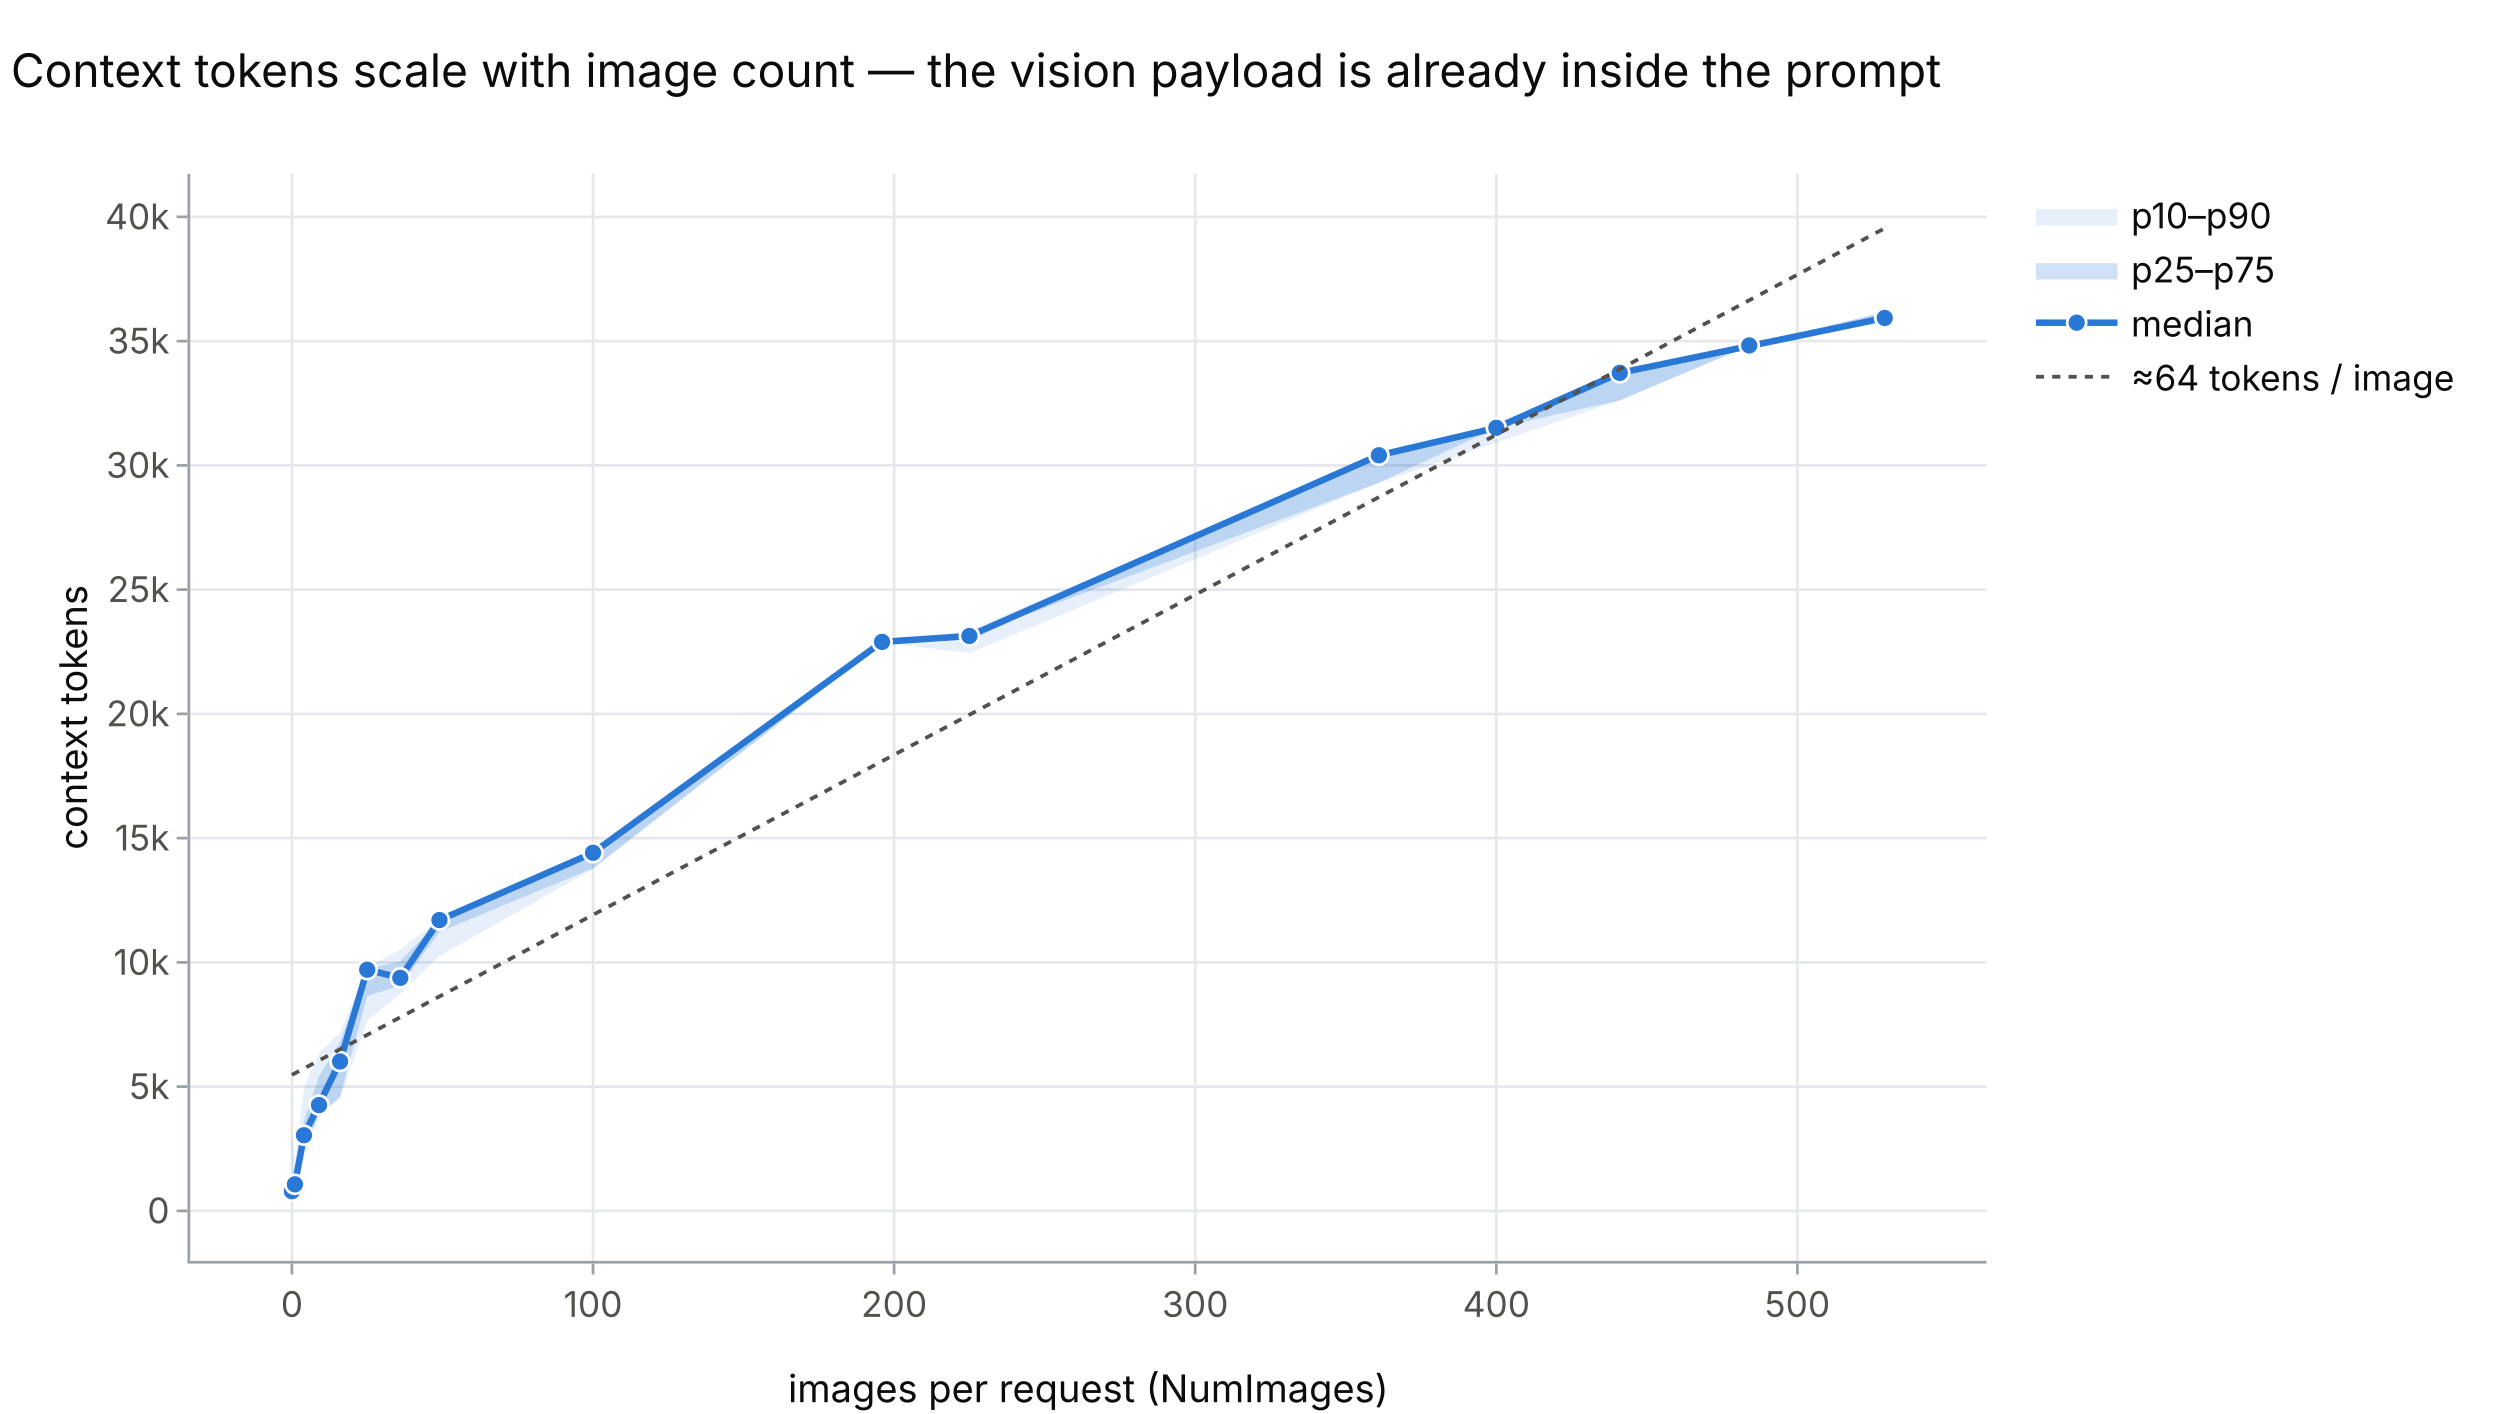
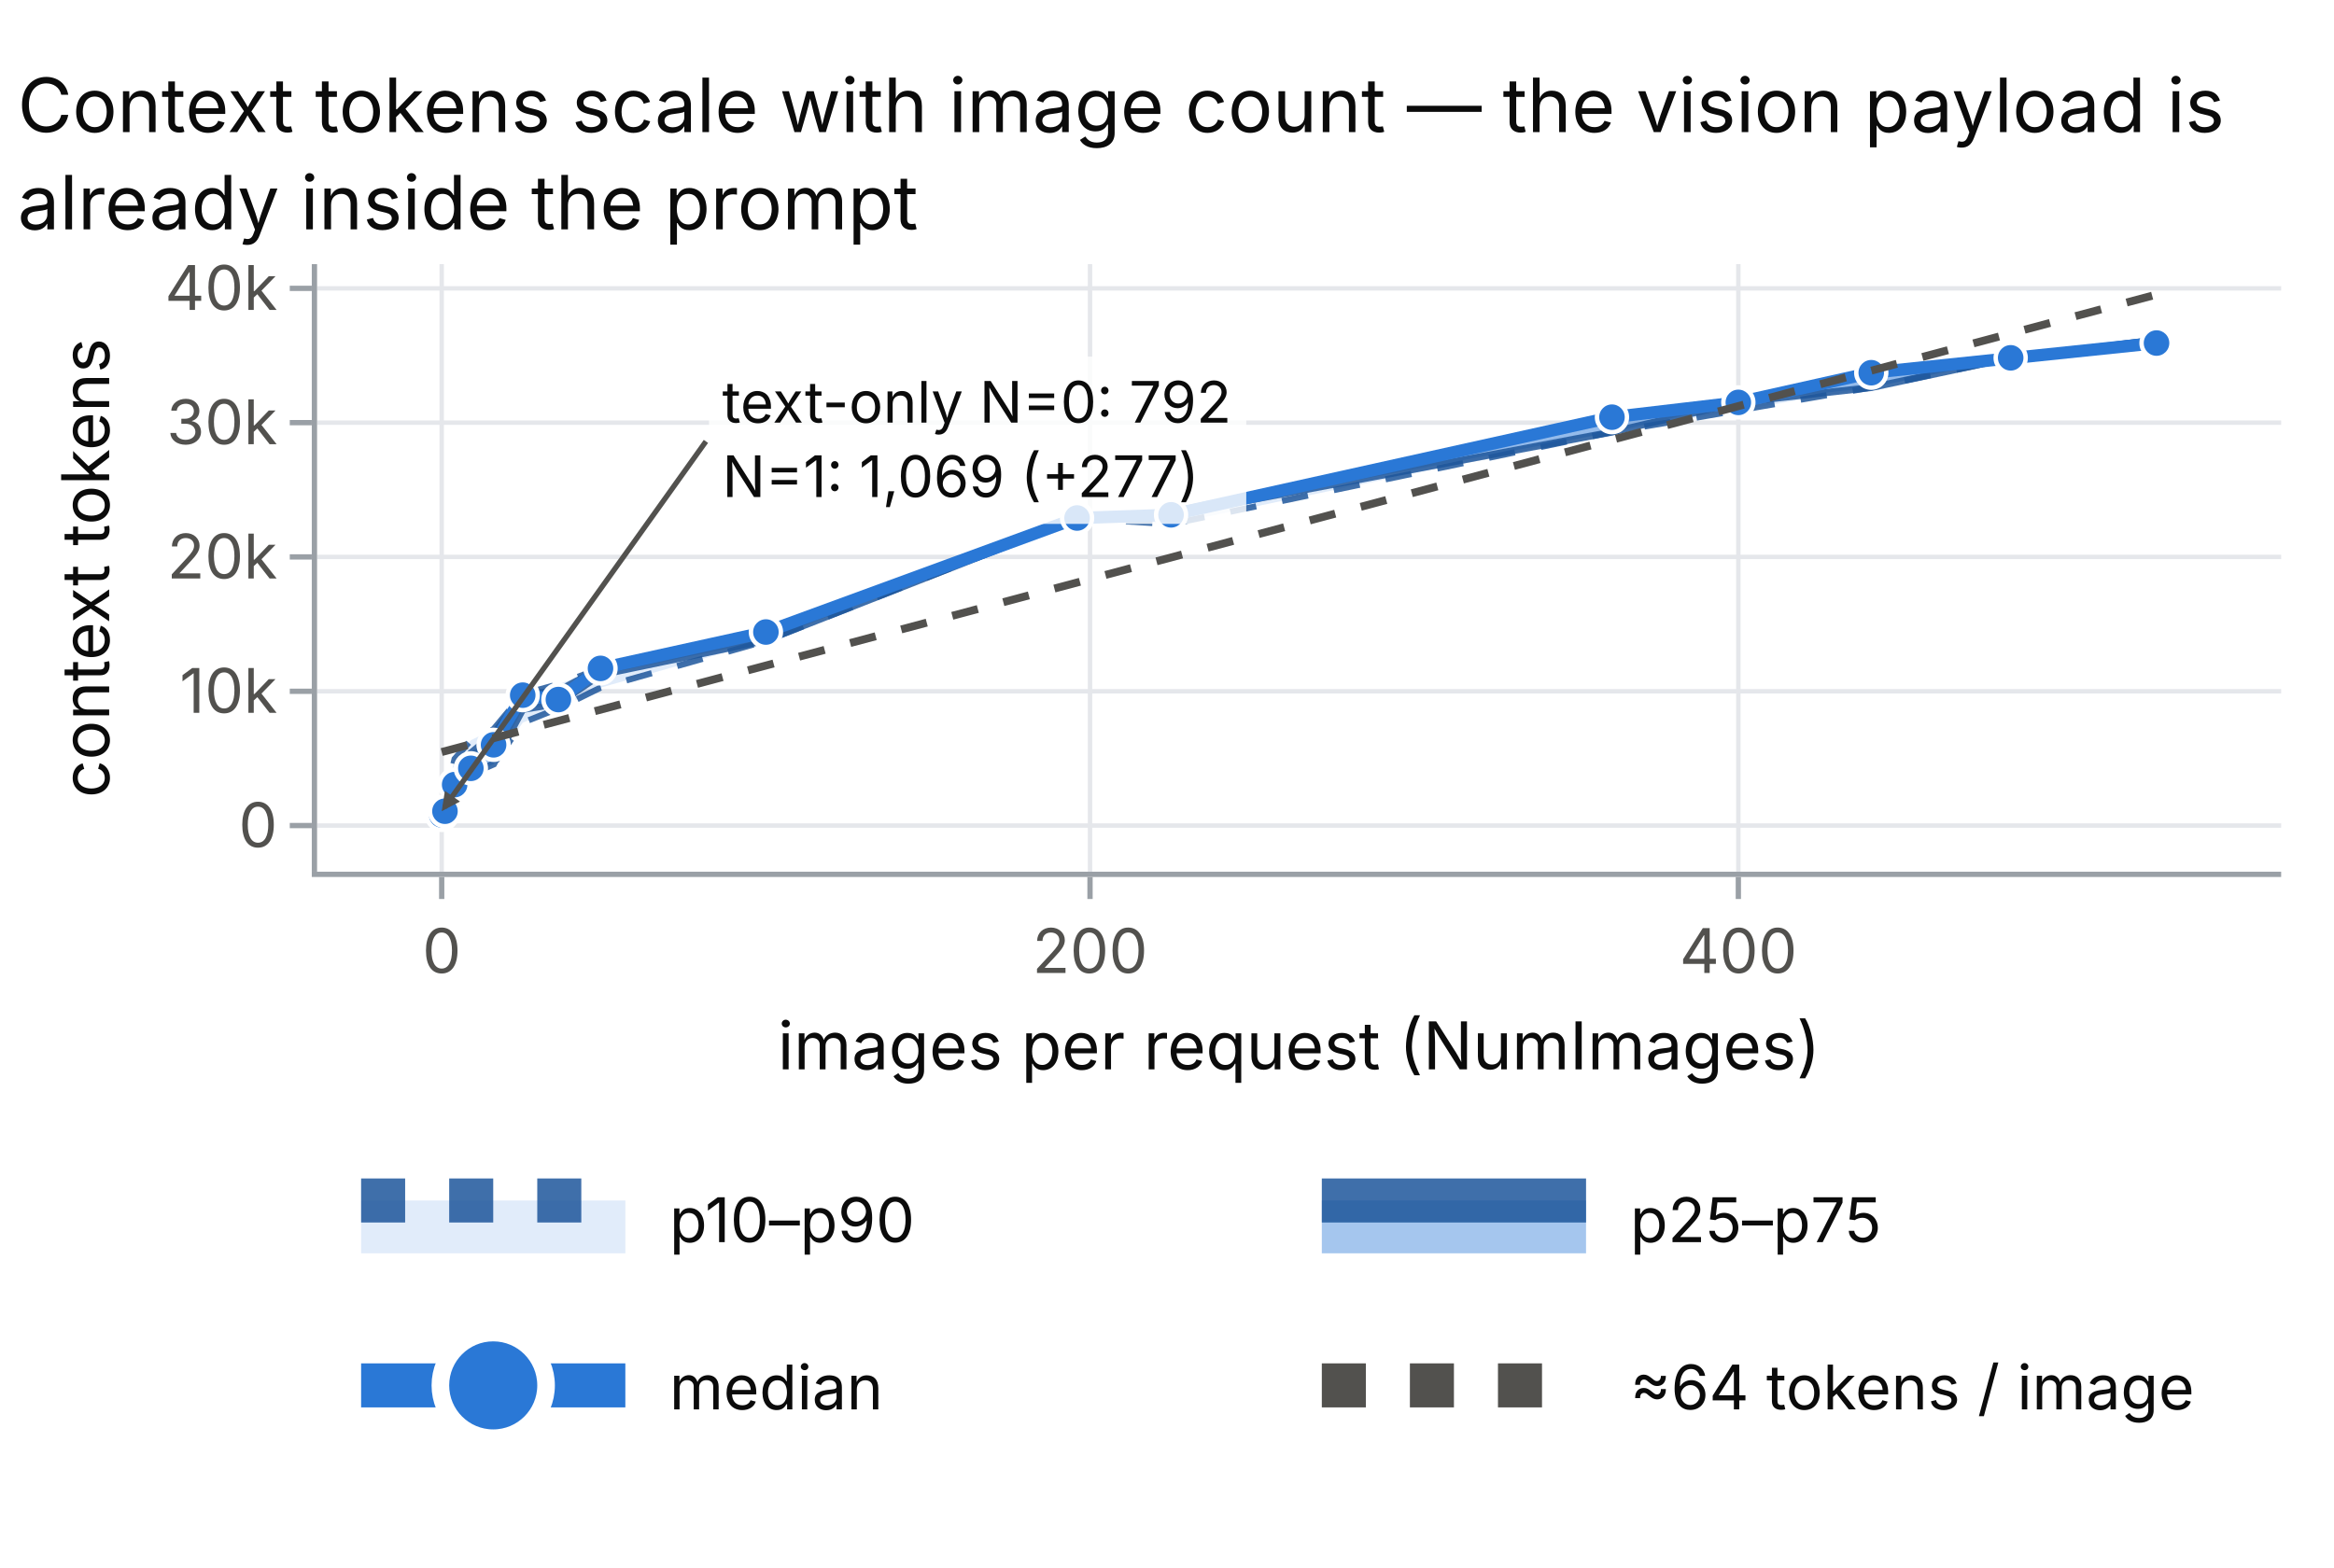
- <svg xmlns="http://www.w3.org/2000/svg" class="main-svg" width="920" height="520" style="" viewBox="0 0 920 520">
-   <rect x="0" y="0" width="920" height="520" style="fill: rgb(255, 255, 255); fill-opacity: 1;" />
-   <defs id="defs-ff095b">
+ <svg xmlns="http://www.w3.org/2000/svg" class="main-svg" width="265" height="178" style="" viewBox="0 0 265 178">
+   <rect x="0" y="0" width="265" height="178" style="fill: rgb(255, 255, 255); fill-opacity: 1;" />
+   <defs id="defs-9c066b">
    <g class="clips">
-       <clipPath id="clipff095bxyplot" class="plotclip">
-         <rect width="661" height="400" />
-       </clipPath>
-       <clipPath class="axesclip" id="clipff095bx">
-         <rect x="70" y="0" width="661" height="520" />
-       </clipPath>
-       <clipPath class="axesclip" id="clipff095by">
-         <rect x="0" y="64" width="920" height="400" />
-       </clipPath>
-       <clipPath class="axesclip" id="clipff095bxy">
-         <rect x="70" y="64" width="661" height="400" />
+       <clipPath id="clip9c066bxyplot" class="plotclip">
+         <rect width="223" height="69" />
+       </clipPath>
+       <clipPath class="axesclip" id="clip9c066bx">
+         <rect x="36" y="0" width="223" height="178" />
+       </clipPath>
+       <clipPath class="axesclip" id="clip9c066by">
+         <rect x="0" y="30" width="265" height="69" />
+       </clipPath>
+       <clipPath class="axesclip" id="clip9c066bxy">
+         <rect x="36" y="30" width="223" height="69" />
      </clipPath>
    </g>
    <g class="gradients" />
    <g class="patterns" />
  </defs>
  <g class="bglayer" />
  <g class="layer-below">
    <g class="imagelayer" />
    <g class="shapelayer" />
  </g>
  <g class="cartesianlayer">
    <g class="subplot xy">
      <g class="layer-subplot">
        <g class="shapelayer" />
        <g class="imagelayer" />
      </g>
      <g class="minor-gridlayer">
        <g class="x" />
        <g class="y" />
      </g>
      <g class="gridlayer">
        <g class="x">
-           <path class="xgrid crisp" transform="translate(107.42,0)" d="M0,64v400" style="stroke: rgb(229, 231, 235); stroke-opacity: 1; stroke-width: 1px;" />
-           <path class="xgrid crisp" transform="translate(218.23,0)" d="M0,64v400" style="stroke: rgb(229, 231, 235); stroke-opacity: 1; stroke-width: 1px;" />
-           <path class="xgrid crisp" transform="translate(329.03,0)" d="M0,64v400" style="stroke: rgb(229, 231, 235); stroke-opacity: 1; stroke-width: 1px;" />
-           <path class="xgrid crisp" transform="translate(439.84,0)" d="M0,64v400" style="stroke: rgb(229, 231, 235); stroke-opacity: 1; stroke-width: 1px;" />
-           <path class="xgrid crisp" transform="translate(550.64,0)" d="M0,64v400" style="stroke: rgb(229, 231, 235); stroke-opacity: 1; stroke-width: 1px;" />
-           <path class="xgrid crisp" transform="translate(661.44,0)" d="M0,64v400" style="stroke: rgb(229, 231, 235); stroke-opacity: 1; stroke-width: 1px;" />
+           <path class="xgrid crisp" transform="translate(50.15,0)" d="M0,30v69" style="stroke: rgb(229, 231, 235); stroke-opacity: 1; stroke-width: 0.5px;" />
+           <path class="xgrid crisp" transform="translate(123.76,0)" d="M0,30v69" style="stroke: rgb(229, 231, 235); stroke-opacity: 1; stroke-width: 0.5px;" />
+           <path class="xgrid crisp" transform="translate(197.37,0)" d="M0,30v69" style="stroke: rgb(229, 231, 235); stroke-opacity: 1; stroke-width: 0.5px;" />
        </g>
        <g class="y">
-           <path class="ygrid crisp" transform="translate(0,445.61)" d="M70,0h661" style="stroke: rgb(229, 231, 235); stroke-opacity: 1; stroke-width: 1px;" />
-           <path class="ygrid crisp" transform="translate(0,399.88)" d="M70,0h661" style="stroke: rgb(229, 231, 235); stroke-opacity: 1; stroke-width: 1px;" />
-           <path class="ygrid crisp" transform="translate(0,354.16)" d="M70,0h661" style="stroke: rgb(229, 231, 235); stroke-opacity: 1; stroke-width: 1px;" />
-           <path class="ygrid crisp" transform="translate(0,308.43)" d="M70,0h661" style="stroke: rgb(229, 231, 235); stroke-opacity: 1; stroke-width: 1px;" />
-           <path class="ygrid crisp" transform="translate(0,262.71)" d="M70,0h661" style="stroke: rgb(229, 231, 235); stroke-opacity: 1; stroke-width: 1px;" />
-           <path class="ygrid crisp" transform="translate(0,216.98)" d="M70,0h661" style="stroke: rgb(229, 231, 235); stroke-opacity: 1; stroke-width: 1px;" />
-           <path class="ygrid crisp" transform="translate(0,171.26)" d="M70,0h661" style="stroke: rgb(229, 231, 235); stroke-opacity: 1; stroke-width: 1px;" />
-           <path class="ygrid crisp" transform="translate(0,125.53)" d="M70,0h661" style="stroke: rgb(229, 231, 235); stroke-opacity: 1; stroke-width: 1px;" />
-           <path class="ygrid crisp" transform="translate(0,79.81)" d="M70,0h661" style="stroke: rgb(229, 231, 235); stroke-opacity: 1; stroke-width: 1px;" />
+           <path class="ygrid crisp" transform="translate(0,93.76)" d="M36,0h223" style="stroke: rgb(229, 231, 235); stroke-opacity: 1; stroke-width: 0.5px;" />
+           <path class="ygrid crisp" transform="translate(0,78.51)" d="M36,0h223" style="stroke: rgb(229, 231, 235); stroke-opacity: 1; stroke-width: 0.5px;" />
+           <path class="ygrid crisp" transform="translate(0,63.25)" d="M36,0h223" style="stroke: rgb(229, 231, 235); stroke-opacity: 1; stroke-width: 0.5px;" />
+           <path class="ygrid crisp" transform="translate(0,48)" d="M36,0h223" style="stroke: rgb(229, 231, 235); stroke-opacity: 1; stroke-width: 0.5px;" />
+           <path class="ygrid crisp" transform="translate(0,32.75)" d="M36,0h223" style="stroke: rgb(229, 231, 235); stroke-opacity: 1; stroke-width: 0.5px;" />
        </g>
      </g>
      <g class="zerolinelayer" />
      <g class="layer-between">
        <g class="shapelayer" />
        <g class="imagelayer" />
      </g>
      <path class="xlines-below" />
      <path class="ylines-below" />
      <g class="overlines-below" />
      <g class="xaxislayer-below" />
      <g class="yaxislayer-below" />
      <g class="overaxes-below" />
      <g class="overplot">
-         <g class="xy" transform="translate(70,64)" clip-path="url(#clipff095bxyplot)">
+         <g class="xy" transform="translate(36,30)" clip-path="url(#clip9c066bxyplot)">
          <g class="scatterlayer mlayer">
-             <g class="trace scatter trace0b4634" style="stroke-miterlimit: 2; opacity: 1;">
+             <g class="trace scatter traceca4390" style="stroke-miterlimit: 2; opacity: 1;">
              <g class="fills">
                <g>
-                   <path class="js-fill" d="M37.42,352.79L38.53,363.72L41.86,336.21L47.4,323.55L55.15,315.99L65.13,292.12L77.31,285.37L91.72,274.54L148.23,249.28L254.6,172.21L286.73,167.99L437.43,103.54L480.64,93.43L526.07,73.22L573.71,63.12L623.57,50.65L623.57,53.01L573.71,63.41L526.07,83.33L437.43,113.64L286.73,176.29L254.6,172.5L148.23,255.86L91.72,287.74L77.31,301.8L65.13,311.54L55.15,340.04L47.4,346.85L41.86,361.39L37.42,380Z" style="fill: rgb(42, 120, 214); fill-opacity: 0.12; stroke-width: 0;" />
+                   <path class="js-fill" d="M14.15,58.95L14.52,60.77L15.62,56.19L17.46,54.07L20.04,52.81L23.35,48.83L27.4,47.71L32.18,45.9L50.96,41.69L86.29,28.83L96.96,28.13L147.02,17.38L161.37,15.7L176.46,12.33L192.29,10.64L208.85,8.56L192.29,10.69L176.46,14.01L147.02,19.07L96.96,29.52L86.29,28.88L50.96,42.79L32.18,48.1L27.4,50.45L23.35,52.07L20.04,56.82L17.46,57.96L15.62,60.39L14.15,63.49Z" style="fill: rgb(42, 120, 214); fill-opacity: 0.14; stroke-width: 0;" />
                </g>
              </g>
              <g class="errorbars" />
              <g class="lines">
-                 <path class="js-line" d="M37.42,352.79L38.53,363.72L41.86,336.21L47.4,323.55L55.15,315.99L65.13,292.12L77.31,285.37L91.72,274.54L148.23,249.28L254.6,172.21L286.73,167.99L437.43,103.54L480.64,93.43L526.07,73.22L573.71,63.12L623.57,50.65L623.57,53.01L573.71,63.41L526.07,83.33L437.43,113.64L286.73,176.29L254.6,172.5L148.23,255.86L91.72,287.74L77.31,301.8L65.13,311.54L55.15,340.04L47.4,346.85L41.86,361.39L37.42,380" style="vector-effect: none; fill: none; stroke: rgb(42, 120, 214); stroke-opacity: 1; stroke-width: 0px; opacity: 1;" />
+                 <path class="js-line" d="M14.15,58.95L14.52,60.77L15.62,56.19L17.46,54.07L20.04,52.81L23.35,48.83L27.4,47.71L32.18,45.9L50.96,41.69L86.29,28.83L96.96,28.13L147.02,17.38L161.37,15.7L176.46,12.33L192.29,10.64L208.85,8.56L192.29,10.69L176.46,14.01L147.02,19.07L96.96,29.52L86.29,28.88L50.96,42.79L32.18,48.1L27.4,50.45L23.35,52.07L20.04,56.82L17.46,57.96L15.62,60.39L14.15,63.49" style="vector-effect: none; fill: none; stroke: rgb(30, 86, 155); stroke-opacity: 0.85; stroke-dasharray: 3px, 3px; stroke-width: 0.7px; opacity: 1;" />
              </g>
              <g class="points" />
              <g class="text" />
            </g>
-             <g class="trace scatter tracee5d1a3" style="stroke-miterlimit: 2; opacity: 1;">
+             <g class="trace scatter tracef5d35e" style="stroke-miterlimit: 2; opacity: 1;">
              <g class="fills">
                <g>
-                   <path class="js-fill" d="M37.42,368.16L38.53,368.69L41.86,348.62L47.4,332.2L55.15,319.39L65.13,292.47L77.31,289.83L91.72,274.54L148.23,249.55L254.6,172.21L286.73,169.1L437.43,103.54L480.64,93.43L526.07,73.22L573.71,63.12L623.57,50.86L623.57,53.01L573.71,63.12L526.07,83.33L480.64,93.43L437.43,113.64L286.73,170.04L254.6,172.5L148.23,255.5L91.72,278.93L77.31,298.6L65.13,302.55L55.15,339.66L47.4,346.39L41.86,358.53L38.53,375.4L37.42,378.23Z" style="fill: rgb(42, 120, 214); fill-opacity: 0.22; stroke-width: 0;" />
+                   <path class="js-fill" d="M14.15,61.51L14.52,61.6L15.62,58.26L17.46,55.52L20.04,53.38L23.35,48.89L27.4,48.45L32.18,45.9L50.96,41.73L86.29,28.83L96.96,28.32L147.02,17.38L161.37,15.7L176.46,12.33L192.29,10.64L208.85,8.6L192.29,10.64L176.46,14.01L161.37,15.7L147.02,19.07L96.96,28.47L86.29,28.88L50.96,42.73L32.18,46.63L27.4,49.91L23.35,50.57L20.04,56.76L17.46,57.88L15.62,59.91L14.52,62.72L14.15,63.19Z" style="fill: rgb(42, 120, 214); fill-opacity: 0.42; stroke-width: 0;" />
                </g>
              </g>
              <g class="errorbars" />
              <g class="lines">
-                 <path class="js-line" d="M37.42,368.16L38.53,368.69L41.86,348.62L47.4,332.2L55.15,319.39L65.13,292.47L77.31,289.83L91.72,274.54L148.23,249.55L254.6,172.21L286.73,169.1L437.43,103.54L480.64,93.43L526.07,73.22L573.71,63.12L623.57,50.86L623.57,53.01L573.71,63.12L526.07,83.33L480.64,93.43L437.43,113.64L286.73,170.04L254.6,172.5L148.23,255.5L91.72,278.93L77.31,298.6L65.13,302.55L55.15,339.66L47.4,346.39L41.86,358.53L38.53,375.4L37.42,378.23" style="vector-effect: none; fill: none; stroke: rgb(0, 131, 0); stroke-opacity: 1; stroke-width: 0px; opacity: 1;" />
+                 <path class="js-line" d="M14.15,61.51L14.52,61.6L15.62,58.26L17.46,55.52L20.04,53.38L23.35,48.89L27.4,48.45L32.18,45.9L50.96,41.73L86.29,28.83L96.96,28.32L147.02,17.38L161.37,15.7L176.46,12.33L192.29,10.64L208.85,8.6L192.29,10.64L176.46,14.01L161.37,15.7L147.02,19.07L96.96,28.47L86.29,28.88L50.96,42.73L32.18,46.63L27.4,49.91L23.35,50.57L20.04,56.76L17.46,57.88L15.62,59.91L14.52,62.72L14.15,63.19" style="vector-effect: none; fill: none; stroke: rgb(30, 86, 155); stroke-opacity: 0.85; stroke-width: 0.8px; opacity: 1;" />
              </g>
              <g class="points" />
              <g class="text" />
            </g>
-             <g class="trace scatter trace663349" style="stroke-miterlimit: 2; opacity: 1;">
+             <g class="trace scatter trace2f204c" style="stroke-miterlimit: 2; opacity: 1;">
              <g class="fills" />
              <g class="errorbars" />
              <g class="lines">
-                 <path class="js-line" d="M37.42,374.37L38.53,371.83L41.86,353.76L55.15,326.64L65.13,292.85L77.31,295.85L91.72,274.58L148.23,249.82L254.6,172.21L286.73,170.04L437.43,103.54L480.64,93.43L526.07,73.22L623.57,53.01" style="vector-effect: none; fill: none; stroke: rgb(42, 120, 214); stroke-opacity: 1; stroke-width: 2.4px; opacity: 1;" />
+                 <path class="js-line" d="M14.15,62.55L14.52,62.13L15.62,59.11L20.04,54.59L23.35,48.95L27.4,49.45L32.18,45.91L50.96,41.78L86.29,28.83L96.96,28.47L147.02,17.38L161.37,15.7L176.46,12.33L208.85,8.96" style="vector-effect: none; fill: none; stroke: rgb(42, 120, 214); stroke-opacity: 1; stroke-width: 1.4px; opacity: 1;" />
              </g>
              <g class="points">
-                 <path class="point plotly-customdata" transform="translate(37.42,374.37)" d="M3.5,0A3.5,3.5 0 1,1 0,-3.5A3.5,3.5 0 0,1 3.5,0Z" style="opacity: 1; stroke-width: 1px; fill: rgb(42, 120, 214); fill-opacity: 1; stroke: rgb(255, 255, 255); stroke-opacity: 1;" />
-                 <path class="point plotly-customdata" transform="translate(38.53,371.83)" d="M3.5,0A3.5,3.5 0 1,1 0,-3.5A3.5,3.5 0 0,1 3.5,0Z" style="opacity: 1; stroke-width: 1px; fill: rgb(42, 120, 214); fill-opacity: 1; stroke: rgb(255, 255, 255); stroke-opacity: 1;" />
-                 <path class="point plotly-customdata" transform="translate(41.86,353.76)" d="M3.5,0A3.5,3.5 0 1,1 0,-3.5A3.5,3.5 0 0,1 3.5,0Z" style="opacity: 1; stroke-width: 1px; fill: rgb(42, 120, 214); fill-opacity: 1; stroke: rgb(255, 255, 255); stroke-opacity: 1;" />
-                 <path class="point plotly-customdata" transform="translate(47.4,342.67)" d="M3.5,0A3.5,3.5 0 1,1 0,-3.5A3.5,3.5 0 0,1 3.5,0Z" style="opacity: 1; stroke-width: 1px; fill: rgb(42, 120, 214); fill-opacity: 1; stroke: rgb(255, 255, 255); stroke-opacity: 1;" />
-                 <path class="point plotly-customdata" transform="translate(55.15,326.64)" d="M3.5,0A3.5,3.5 0 1,1 0,-3.5A3.5,3.5 0 0,1 3.5,0Z" style="opacity: 1; stroke-width: 1px; fill: rgb(42, 120, 214); fill-opacity: 1; stroke: rgb(255, 255, 255); stroke-opacity: 1;" />
-                 <path class="point plotly-customdata" transform="translate(65.13,292.85)" d="M3.5,0A3.5,3.5 0 1,1 0,-3.5A3.5,3.5 0 0,1 3.5,0Z" style="opacity: 1; stroke-width: 1px; fill: rgb(42, 120, 214); fill-opacity: 1; stroke: rgb(255, 255, 255); stroke-opacity: 1;" />
-                 <path class="point plotly-customdata" transform="translate(77.31,295.85)" d="M3.5,0A3.5,3.5 0 1,1 0,-3.5A3.5,3.5 0 0,1 3.5,0Z" style="opacity: 1; stroke-width: 1px; fill: rgb(42, 120, 214); fill-opacity: 1; stroke: rgb(255, 255, 255); stroke-opacity: 1;" />
-                 <path class="point plotly-customdata" transform="translate(91.72,274.58)" d="M3.5,0A3.5,3.5 0 1,1 0,-3.5A3.5,3.5 0 0,1 3.5,0Z" style="opacity: 1; stroke-width: 1px; fill: rgb(42, 120, 214); fill-opacity: 1; stroke: rgb(255, 255, 255); stroke-opacity: 1;" />
-                 <path class="point plotly-customdata" transform="translate(148.23,249.82)" d="M3.5,0A3.5,3.5 0 1,1 0,-3.5A3.5,3.5 0 0,1 3.5,0Z" style="opacity: 1; stroke-width: 1px; fill: rgb(42, 120, 214); fill-opacity: 1; stroke: rgb(255, 255, 255); stroke-opacity: 1;" />
-                 <path class="point plotly-customdata" transform="translate(254.6,172.21)" d="M3.5,0A3.5,3.5 0 1,1 0,-3.5A3.5,3.5 0 0,1 3.5,0Z" style="opacity: 1; stroke-width: 1px; fill: rgb(42, 120, 214); fill-opacity: 1; stroke: rgb(255, 255, 255); stroke-opacity: 1;" />
-                 <path class="point plotly-customdata" transform="translate(286.73,170.04)" d="M3.5,0A3.5,3.5 0 1,1 0,-3.5A3.5,3.5 0 0,1 3.5,0Z" style="opacity: 1; stroke-width: 1px; fill: rgb(42, 120, 214); fill-opacity: 1; stroke: rgb(255, 255, 255); stroke-opacity: 1;" />
-                 <path class="point plotly-customdata" transform="translate(437.43,103.54)" d="M3.5,0A3.5,3.5 0 1,1 0,-3.5A3.5,3.5 0 0,1 3.5,0Z" style="opacity: 1; stroke-width: 1px; fill: rgb(42, 120, 214); fill-opacity: 1; stroke: rgb(255, 255, 255); stroke-opacity: 1;" />
-                 <path class="point plotly-customdata" transform="translate(480.64,93.43)" d="M3.5,0A3.5,3.5 0 1,1 0,-3.5A3.5,3.5 0 0,1 3.5,0Z" style="opacity: 1; stroke-width: 1px; fill: rgb(42, 120, 214); fill-opacity: 1; stroke: rgb(255, 255, 255); stroke-opacity: 1;" />
-                 <path class="point plotly-customdata" transform="translate(526.07,73.22)" d="M3.5,0A3.5,3.5 0 1,1 0,-3.5A3.5,3.5 0 0,1 3.5,0Z" style="opacity: 1; stroke-width: 1px; fill: rgb(42, 120, 214); fill-opacity: 1; stroke: rgb(255, 255, 255); stroke-opacity: 1;" />
-                 <path class="point plotly-customdata" transform="translate(573.71,63.12)" d="M3.5,0A3.5,3.5 0 1,1 0,-3.5A3.5,3.5 0 0,1 3.5,0Z" style="opacity: 1; stroke-width: 1px; fill: rgb(42, 120, 214); fill-opacity: 1; stroke: rgb(255, 255, 255); stroke-opacity: 1;" />
-                 <path class="point plotly-customdata" transform="translate(623.57,53.01)" d="M3.5,0A3.5,3.5 0 1,1 0,-3.5A3.5,3.5 0 0,1 3.5,0Z" style="opacity: 1; stroke-width: 1px; fill: rgb(42, 120, 214); fill-opacity: 1; stroke: rgb(255, 255, 255); stroke-opacity: 1;" />
-               </g>
-               <g class="text" />
-             </g>
-             <g class="trace scatter trace00eca2" style="stroke-miterlimit: 2; opacity: 1;">
+                 <path class="point plotly-customdata" transform="translate(14.15,62.55)" d="M1.7,0A1.7,1.7 0 1,1 0,-1.7A1.7,1.7 0 0,1 1.7,0Z" style="opacity: 1; stroke-width: 0.5px; fill: rgb(42, 120, 214); fill-opacity: 1; stroke: rgb(255, 255, 255); stroke-opacity: 1;" />
+                 <path class="point plotly-customdata" transform="translate(14.52,62.13)" d="M1.7,0A1.7,1.7 0 1,1 0,-1.7A1.7,1.7 0 0,1 1.7,0Z" style="opacity: 1; stroke-width: 0.5px; fill: rgb(42, 120, 214); fill-opacity: 1; stroke: rgb(255, 255, 255); stroke-opacity: 1;" />
+                 <path class="point plotly-customdata" transform="translate(15.62,59.11)" d="M1.7,0A1.7,1.7 0 1,1 0,-1.7A1.7,1.7 0 0,1 1.7,0Z" style="opacity: 1; stroke-width: 0.5px; fill: rgb(42, 120, 214); fill-opacity: 1; stroke: rgb(255, 255, 255); stroke-opacity: 1;" />
+                 <path class="point plotly-customdata" transform="translate(17.46,57.26)" d="M1.7,0A1.7,1.7 0 1,1 0,-1.7A1.7,1.7 0 0,1 1.7,0Z" style="opacity: 1; stroke-width: 0.5px; fill: rgb(42, 120, 214); fill-opacity: 1; stroke: rgb(255, 255, 255); stroke-opacity: 1;" />
+                 <path class="point plotly-customdata" transform="translate(20.04,54.59)" d="M1.7,0A1.7,1.7 0 1,1 0,-1.7A1.7,1.7 0 0,1 1.7,0Z" style="opacity: 1; stroke-width: 0.5px; fill: rgb(42, 120, 214); fill-opacity: 1; stroke: rgb(255, 255, 255); stroke-opacity: 1;" />
+                 <path class="point plotly-customdata" transform="translate(23.35,48.95)" d="M1.7,0A1.7,1.7 0 1,1 0,-1.7A1.7,1.7 0 0,1 1.7,0Z" style="opacity: 1; stroke-width: 0.5px; fill: rgb(42, 120, 214); fill-opacity: 1; stroke: rgb(255, 255, 255); stroke-opacity: 1;" />
+                 <path class="point plotly-customdata" transform="translate(27.4,49.45)" d="M1.7,0A1.7,1.7 0 1,1 0,-1.7A1.7,1.7 0 0,1 1.7,0Z" style="opacity: 1; stroke-width: 0.5px; fill: rgb(42, 120, 214); fill-opacity: 1; stroke: rgb(255, 255, 255); stroke-opacity: 1;" />
+                 <path class="point plotly-customdata" transform="translate(32.18,45.91)" d="M1.7,0A1.7,1.7 0 1,1 0,-1.7A1.7,1.7 0 0,1 1.7,0Z" style="opacity: 1; stroke-width: 0.5px; fill: rgb(42, 120, 214); fill-opacity: 1; stroke: rgb(255, 255, 255); stroke-opacity: 1;" />
+                 <path class="point plotly-customdata" transform="translate(50.96,41.78)" d="M1.7,0A1.7,1.7 0 1,1 0,-1.7A1.7,1.7 0 0,1 1.7,0Z" style="opacity: 1; stroke-width: 0.5px; fill: rgb(42, 120, 214); fill-opacity: 1; stroke: rgb(255, 255, 255); stroke-opacity: 1;" />
+                 <path class="point plotly-customdata" transform="translate(86.29,28.83)" d="M1.7,0A1.7,1.7 0 1,1 0,-1.7A1.7,1.7 0 0,1 1.7,0Z" style="opacity: 1; stroke-width: 0.5px; fill: rgb(42, 120, 214); fill-opacity: 1; stroke: rgb(255, 255, 255); stroke-opacity: 1;" />
+                 <path class="point plotly-customdata" transform="translate(96.96,28.47)" d="M1.7,0A1.7,1.7 0 1,1 0,-1.7A1.7,1.7 0 0,1 1.7,0Z" style="opacity: 1; stroke-width: 0.5px; fill: rgb(42, 120, 214); fill-opacity: 1; stroke: rgb(255, 255, 255); stroke-opacity: 1;" />
+                 <path class="point plotly-customdata" transform="translate(147.02,17.38)" d="M1.7,0A1.7,1.7 0 1,1 0,-1.7A1.7,1.7 0 0,1 1.7,0Z" style="opacity: 1; stroke-width: 0.5px; fill: rgb(42, 120, 214); fill-opacity: 1; stroke: rgb(255, 255, 255); stroke-opacity: 1;" />
+                 <path class="point plotly-customdata" transform="translate(161.37,15.7)" d="M1.7,0A1.7,1.7 0 1,1 0,-1.7A1.7,1.7 0 0,1 1.7,0Z" style="opacity: 1; stroke-width: 0.5px; fill: rgb(42, 120, 214); fill-opacity: 1; stroke: rgb(255, 255, 255); stroke-opacity: 1;" />
+                 <path class="point plotly-customdata" transform="translate(176.46,12.33)" d="M1.7,0A1.7,1.7 0 1,1 0,-1.7A1.7,1.7 0 0,1 1.7,0Z" style="opacity: 1; stroke-width: 0.5px; fill: rgb(42, 120, 214); fill-opacity: 1; stroke: rgb(255, 255, 255); stroke-opacity: 1;" />
+                 <path class="point plotly-customdata" transform="translate(192.29,10.64)" d="M1.7,0A1.7,1.7 0 1,1 0,-1.7A1.7,1.7 0 0,1 1.7,0Z" style="opacity: 1; stroke-width: 0.5px; fill: rgb(42, 120, 214); fill-opacity: 1; stroke: rgb(255, 255, 255); stroke-opacity: 1;" />
+                 <path class="point plotly-customdata" transform="translate(208.85,8.96)" d="M1.7,0A1.7,1.7 0 1,1 0,-1.7A1.7,1.7 0 0,1 1.7,0Z" style="opacity: 1; stroke-width: 0.5px; fill: rgb(42, 120, 214); fill-opacity: 1; stroke: rgb(255, 255, 255); stroke-opacity: 1;" />
+               </g>
+               <g class="text" />
+             </g>
+             <g class="trace scatter trace02df6f" style="stroke-miterlimit: 2; opacity: 1;">
              <g class="fills" />
              <g class="errorbars" />
              <g class="lines">
-                 <path class="js-line" d="M37.42,331.55L623.57,20" style="vector-effect: none; fill: none; stroke: rgb(82, 81, 78); stroke-opacity: 1; stroke-dasharray: 3px, 3px; stroke-width: 1.4px; opacity: 1;" />
+                 <path class="js-line" d="M14.15,55.41L208.85,3.45" style="vector-effect: none; fill: none; stroke: rgb(82, 81, 78); stroke-opacity: 1; stroke-dasharray: 3px, 3px; stroke-width: 0.9px; opacity: 1;" />
              </g>
              <g class="points" />
              <g class="text" />
            </g>
          </g>
        </g>
      </g>
      <g class="zerolinelayer-above" />
-       <path class="xlines-above crisp" d="M69,464.5H731" style="fill: none; stroke-width: 1px; stroke: rgb(154, 160, 166); stroke-opacity: 1;" />
-       <path class="ylines-above crisp" d="M69.5,64V464" style="fill: none; stroke-width: 1px; stroke: rgb(154, 160, 166); stroke-opacity: 1;" />
+       <path class="xlines-above crisp" d="M35.4,99.3H259" style="fill: none; stroke-width: 0.6px; stroke: rgb(154, 160, 166); stroke-opacity: 1;" />
+       <path class="ylines-above crisp" d="M35.7,30V99" style="fill: none; stroke-width: 0.6px; stroke: rgb(154, 160, 166); stroke-opacity: 1;" />
      <g class="overlines-above" />
      <g class="xaxislayer-above">
-         <path class="xtick ticks crisp" d="M0,465v4" transform="translate(107.42,0)" style="stroke: rgb(154, 160, 166); stroke-opacity: 1; stroke-width: 1px;" />
-         <path class="xtick ticks crisp" d="M0,465v4" transform="translate(218.23,0)" style="stroke: rgb(154, 160, 166); stroke-opacity: 1; stroke-width: 1px;" />
-         <path class="xtick ticks crisp" d="M0,465v4" transform="translate(329.03,0)" style="stroke: rgb(154, 160, 166); stroke-opacity: 1; stroke-width: 1px;" />
-         <path class="xtick ticks crisp" d="M0,465v4" transform="translate(439.84,0)" style="stroke: rgb(154, 160, 166); stroke-opacity: 1; stroke-width: 1px;" />
-         <path class="xtick ticks crisp" d="M0,465v4" transform="translate(550.64,0)" style="stroke: rgb(154, 160, 166); stroke-opacity: 1; stroke-width: 1px;" />
-         <path class="xtick ticks crisp" d="M0,465v4" transform="translate(661.44,0)" style="stroke: rgb(154, 160, 166); stroke-opacity: 1; stroke-width: 1px;" />
+         <path class="xtick ticks crisp" d="M0,99.6v2.5" transform="translate(50.15,0)" style="stroke: rgb(154, 160, 166); stroke-opacity: 1; stroke-width: 0.6px;" />
+         <path class="xtick ticks crisp" d="M0,99.6v2.5" transform="translate(123.76,0)" style="stroke: rgb(154, 160, 166); stroke-opacity: 1; stroke-width: 0.6px;" />
+         <path class="xtick ticks crisp" d="M0,99.6v2.5" transform="translate(197.37,0)" style="stroke: rgb(154, 160, 166); stroke-opacity: 1; stroke-width: 0.6px;" />
        <g class="xtick">
-           <text text-anchor="middle" x="0" y="484.6" transform="translate(107.42,0)" style="font-family: Inter, Helvetica, Arial, sans-serif; font-size: 13px; fill: rgb(82, 81, 78); fill-opacity: 1; white-space: pre;">0</text>
+           <text text-anchor="middle" x="0" y="110.5" transform="translate(50.15,0)" style="font-family: Inter, Helvetica, Arial, sans-serif; font-size: 7px; fill: rgb(82, 81, 78); fill-opacity: 1; white-space: pre;">0</text>
        </g>
        <g class="xtick">
-           <text text-anchor="middle" x="0" y="484.6" style="font-family: Inter, Helvetica, Arial, sans-serif; font-size: 13px; fill: rgb(82, 81, 78); fill-opacity: 1; white-space: pre;" transform="translate(218.23,0)">100</text>
+           <text text-anchor="middle" x="0" y="110.5" style="font-family: Inter, Helvetica, Arial, sans-serif; font-size: 7px; fill: rgb(82, 81, 78); fill-opacity: 1; white-space: pre;" transform="translate(123.76,0)">200</text>
        </g>
        <g class="xtick">
-           <text text-anchor="middle" x="0" y="484.6" style="font-family: Inter, Helvetica, Arial, sans-serif; font-size: 13px; fill: rgb(82, 81, 78); fill-opacity: 1; white-space: pre;" transform="translate(329.03,0)">200</text>
-         </g>
-         <g class="xtick">
-           <text text-anchor="middle" x="0" y="484.6" style="font-family: Inter, Helvetica, Arial, sans-serif; font-size: 13px; fill: rgb(82, 81, 78); fill-opacity: 1; white-space: pre;" transform="translate(439.84,0)">300</text>
-         </g>
-         <g class="xtick">
-           <text text-anchor="middle" x="0" y="484.6" style="font-family: Inter, Helvetica, Arial, sans-serif; font-size: 13px; fill: rgb(82, 81, 78); fill-opacity: 1; white-space: pre;" transform="translate(550.64,0)">400</text>
-         </g>
-         <g class="xtick">
-           <text text-anchor="middle" x="0" y="484.6" style="font-family: Inter, Helvetica, Arial, sans-serif; font-size: 13px; fill: rgb(82, 81, 78); fill-opacity: 1; white-space: pre;" transform="translate(661.44,0)">500</text>
+           <text text-anchor="middle" x="0" y="110.5" style="font-family: Inter, Helvetica, Arial, sans-serif; font-size: 7px; fill: rgb(82, 81, 78); fill-opacity: 1; white-space: pre;" transform="translate(197.37,0)">400</text>
        </g>
      </g>
      <g class="yaxislayer-above">
-         <path class="ytick ticks crisp" d="M69,0h-4" transform="translate(0,445.61)" style="stroke: rgb(154, 160, 166); stroke-opacity: 1; stroke-width: 1px;" />
-         <path class="ytick ticks crisp" d="M69,0h-4" transform="translate(0,399.88)" style="stroke: rgb(154, 160, 166); stroke-opacity: 1; stroke-width: 1px;" />
-         <path class="ytick ticks crisp" d="M69,0h-4" transform="translate(0,354.16)" style="stroke: rgb(154, 160, 166); stroke-opacity: 1; stroke-width: 1px;" />
-         <path class="ytick ticks crisp" d="M69,0h-4" transform="translate(0,308.43)" style="stroke: rgb(154, 160, 166); stroke-opacity: 1; stroke-width: 1px;" />
-         <path class="ytick ticks crisp" d="M69,0h-4" transform="translate(0,262.71)" style="stroke: rgb(154, 160, 166); stroke-opacity: 1; stroke-width: 1px;" />
-         <path class="ytick ticks crisp" d="M69,0h-4" transform="translate(0,216.98)" style="stroke: rgb(154, 160, 166); stroke-opacity: 1; stroke-width: 1px;" />
-         <path class="ytick ticks crisp" d="M69,0h-4" transform="translate(0,171.26)" style="stroke: rgb(154, 160, 166); stroke-opacity: 1; stroke-width: 1px;" />
-         <path class="ytick ticks crisp" d="M69,0h-4" transform="translate(0,125.53)" style="stroke: rgb(154, 160, 166); stroke-opacity: 1; stroke-width: 1px;" />
-         <path class="ytick ticks crisp" d="M69,0h-4" transform="translate(0,79.81)" style="stroke: rgb(154, 160, 166); stroke-opacity: 1; stroke-width: 1px;" />
-         <g class="ytick">
-           <text text-anchor="end" x="62.4" y="4.55" transform="translate(0,445.61)" style="font-family: Inter, Helvetica, Arial, sans-serif; font-size: 13px; fill: rgb(82, 81, 78); fill-opacity: 1; white-space: pre;">0</text>
-         </g>
-         <g class="ytick">
-           <text text-anchor="end" x="62.4" y="4.55" style="font-family: Inter, Helvetica, Arial, sans-serif; font-size: 13px; fill: rgb(82, 81, 78); fill-opacity: 1; white-space: pre;" transform="translate(0,399.88)">5k</text>
-         </g>
-         <g class="ytick">
-           <text text-anchor="end" x="62.4" y="4.55" style="font-family: Inter, Helvetica, Arial, sans-serif; font-size: 13px; fill: rgb(82, 81, 78); fill-opacity: 1; white-space: pre;" transform="translate(0,354.16)">10k</text>
-         </g>
-         <g class="ytick">
-           <text text-anchor="end" x="62.4" y="4.55" style="font-family: Inter, Helvetica, Arial, sans-serif; font-size: 13px; fill: rgb(82, 81, 78); fill-opacity: 1; white-space: pre;" transform="translate(0,308.43)">15k</text>
-         </g>
-         <g class="ytick">
-           <text text-anchor="end" x="62.4" y="4.55" style="font-family: Inter, Helvetica, Arial, sans-serif; font-size: 13px; fill: rgb(82, 81, 78); fill-opacity: 1; white-space: pre;" transform="translate(0,262.71)">20k</text>
-         </g>
-         <g class="ytick">
-           <text text-anchor="end" x="62.4" y="4.55" style="font-family: Inter, Helvetica, Arial, sans-serif; font-size: 13px; fill: rgb(82, 81, 78); fill-opacity: 1; white-space: pre;" transform="translate(0,216.98)">25k</text>
-         </g>
-         <g class="ytick">
-           <text text-anchor="end" x="62.4" y="4.55" style="font-family: Inter, Helvetica, Arial, sans-serif; font-size: 13px; fill: rgb(82, 81, 78); fill-opacity: 1; white-space: pre;" transform="translate(0,171.26)">30k</text>
-         </g>
-         <g class="ytick">
-           <text text-anchor="end" x="62.4" y="4.55" style="font-family: Inter, Helvetica, Arial, sans-serif; font-size: 13px; fill: rgb(82, 81, 78); fill-opacity: 1; white-space: pre;" transform="translate(0,125.53)">35k</text>
-         </g>
-         <g class="ytick">
-           <text text-anchor="end" x="62.4" y="4.55" style="font-family: Inter, Helvetica, Arial, sans-serif; font-size: 13px; fill: rgb(82, 81, 78); fill-opacity: 1; white-space: pre;" transform="translate(0,79.81)">40k</text>
+         <path class="ytick ticks crisp" d="M35.4,0h-2.5" transform="translate(0,93.76)" style="stroke: rgb(154, 160, 166); stroke-opacity: 1; stroke-width: 0.6px;" />
+         <path class="ytick ticks crisp" d="M35.4,0h-2.5" transform="translate(0,78.51)" style="stroke: rgb(154, 160, 166); stroke-opacity: 1; stroke-width: 0.6px;" />
+         <path class="ytick ticks crisp" d="M35.4,0h-2.5" transform="translate(0,63.25)" style="stroke: rgb(154, 160, 166); stroke-opacity: 1; stroke-width: 0.6px;" />
+         <path class="ytick ticks crisp" d="M35.4,0h-2.5" transform="translate(0,48)" style="stroke: rgb(154, 160, 166); stroke-opacity: 1; stroke-width: 0.6px;" />
+         <path class="ytick ticks crisp" d="M35.4,0h-2.5" transform="translate(0,32.75)" style="stroke: rgb(154, 160, 166); stroke-opacity: 1; stroke-width: 0.6px;" />
+         <g class="ytick">
+           <text text-anchor="end" x="31.5" y="2.45" transform="translate(0,93.76)" style="font-family: Inter, Helvetica, Arial, sans-serif; font-size: 7px; fill: rgb(82, 81, 78); fill-opacity: 1; white-space: pre;">0</text>
+         </g>
+         <g class="ytick">
+           <text text-anchor="end" x="31.5" y="2.45" style="font-family: Inter, Helvetica, Arial, sans-serif; font-size: 7px; fill: rgb(82, 81, 78); fill-opacity: 1; white-space: pre;" transform="translate(0,78.51)">10k</text>
+         </g>
+         <g class="ytick">
+           <text text-anchor="end" x="31.5" y="2.45" style="font-family: Inter, Helvetica, Arial, sans-serif; font-size: 7px; fill: rgb(82, 81, 78); fill-opacity: 1; white-space: pre;" transform="translate(0,63.25)">20k</text>
+         </g>
+         <g class="ytick">
+           <text text-anchor="end" x="31.5" y="2.45" style="font-family: Inter, Helvetica, Arial, sans-serif; font-size: 7px; fill: rgb(82, 81, 78); fill-opacity: 1; white-space: pre;" transform="translate(0,48)">30k</text>
+         </g>
+         <g class="ytick">
+           <text text-anchor="end" x="31.5" y="2.45" style="font-family: Inter, Helvetica, Arial, sans-serif; font-size: 7px; fill: rgb(82, 81, 78); fill-opacity: 1; white-space: pre;" transform="translate(0,32.75)">40k</text>
        </g>
      </g>
      <g class="overaxes-above" />
    </g>
  </g>
  <g class="polarlayer" />
  <g class="smithlayer" />
  <g class="ternarylayer" />
  <g class="geolayer" />
  <g class="funnelarealayer" />
  <g class="pielayer" />
  <g class="iciclelayer" />
  <g class="treemaplayer" />
  <g class="sunburstlayer" />
  <g class="glimages" />
-   <defs id="topdefs-ff095b">
+   <defs id="topdefs-9c066b">
    <g class="clips" />
-     <clipPath id="legendff095b">
-       <rect width="164" height="90" x="0" y="0" />
+     <clipPath id="legend9c066b">
+       <rect width="219" height="48" x="0" y="0" />
    </clipPath>
  </defs>
  <g class="layer-above">
    <g class="imagelayer" />
    <g class="shapelayer" />
  </g>
  <g class="infolayer">
-     <g class="legend" pointer-events="all" transform="translate(744.22,64)">
-       <rect class="bg" shape-rendering="crispEdges" width="164" height="90" x="0" y="0" style="stroke: rgb(68, 68, 68); stroke-opacity: 1; fill: rgb(255, 255, 255); fill-opacity: 0; stroke-width: 0px;" />
-       <g class="scrollbox" transform="" clip-path="url(#legendff095b)">
+     <g class="legend" pointer-events="all" transform="translate(36,123.84)">
+       <rect class="bg" shape-rendering="crispEdges" style="stroke: rgb(68, 68, 68); stroke-opacity: 1; fill: rgb(255, 255, 255); fill-opacity: 0; stroke-width: 0px;" width="219" height="48" x="0" y="0" />
+       <g class="scrollbox" transform="" clip-path="url(#legend9c066b)">
        <g class="groups">
-           <g class="traces" transform="translate(0,14.95)" style="opacity: 1;">
-             <text class="legendtext" text-anchor="start" x="40" y="5.07" style="font-family: Inter, Helvetica, Arial, sans-serif; font-size: 13px; fill: rgb(11, 11, 11); fill-opacity: 1; white-space: pre;">p10–p90</text>
+           <g class="traces" transform="translate(0,14.5)" style="opacity: 1;">
+             <text class="legendtext" text-anchor="start" x="40" y="2.73" style="font-family: Inter, Helvetica, Arial, sans-serif; font-size: 7px; fill: rgb(11, 11, 11); fill-opacity: 1; white-space: pre;">p10–p90</text>
            <g class="layers" style="opacity: 1;">
              <g class="legendfill">
-                 <path class="js-fill" d="M5,-2h30v6h-30z" style="stroke-width: 0; fill: rgb(42, 120, 214); fill-opacity: 0.12;" />
-               </g>
-               <g class="legendlines">
-                 <path class="js-line" d="M5,-2h30" style="fill: none; stroke: rgb(42, 120, 214); stroke-opacity: 1; stroke-width: 0px;" />
+                 <path class="js-fill" d="M5,-2h30v6h-30z" style="stroke-width: 0; fill: rgb(42, 120, 214); fill-opacity: 0.14;" />
+               </g>
+               <g class="legendlines">
+                 <path class="js-line" d="M5,-2h30" style="fill: none; stroke: rgb(30, 86, 155); stroke-opacity: 0.85; stroke-dasharray: 5px, 5px; stroke-width: 5px;" />
              </g>
              <g class="legendsymbols">
                <g class="legendpoints" />
              </g>
            </g>
-             <rect class="legendtoggle" x="0" y="-9.95" width="159" height="19.9" style="fill: rgb(0, 0, 0); fill-opacity: 0;" />
-           </g>
-           <g class="traces" transform="translate(0,34.85)" style="opacity: 1;">
-             <text class="legendtext" text-anchor="start" x="40" y="5.07" style="font-family: Inter, Helvetica, Arial, sans-serif; font-size: 13px; fill: rgb(11, 11, 11); fill-opacity: 1; white-space: pre;">p25–p75</text>
+             <rect class="legendtoggle" x="0" y="-9.5" width="70.359" height="19" style="fill: rgb(0, 0, 0); fill-opacity: 0;" />
+           </g>
+           <g class="traces" transform="translate(109.0781,14.5)" style="opacity: 1;">
+             <text class="legendtext" text-anchor="start" x="40" y="2.73" style="font-family: Inter, Helvetica, Arial, sans-serif; font-size: 7px; fill: rgb(11, 11, 11); fill-opacity: 1; white-space: pre;">p25–p75</text>
            <g class="layers" style="opacity: 1;">
              <g class="legendfill">
-                 <path class="js-fill" d="M5,-2h30v6h-30z" style="stroke-width: 0; fill: rgb(42, 120, 214); fill-opacity: 0.22;" />
-               </g>
-               <g class="legendlines">
-                 <path class="js-line" d="M5,-2h30" style="fill: none; stroke: rgb(0, 131, 0); stroke-opacity: 1; stroke-width: 0px;" />
+                 <path class="js-fill" d="M5,-2h30v6h-30z" style="stroke-width: 0; fill: rgb(42, 120, 214); fill-opacity: 0.42;" />
+               </g>
+               <g class="legendlines">
+                 <path class="js-line" d="M5,-2h30" style="fill: none; stroke: rgb(30, 86, 155); stroke-opacity: 0.85; stroke-width: 5px;" />
              </g>
              <g class="legendsymbols">
                <g class="legendpoints" />
              </g>
            </g>
-             <rect class="legendtoggle" x="0" y="-9.95" width="159" height="19.9" style="fill: rgb(0, 0, 0); fill-opacity: 0;" />
-           </g>
-           <g class="traces" transform="translate(0,54.75)" style="opacity: 1;">
-             <text class="legendtext" text-anchor="start" x="40" y="5.07" style="font-family: Inter, Helvetica, Arial, sans-serif; font-size: 13px; fill: rgb(11, 11, 11); fill-opacity: 1; white-space: pre;">median</text>
+             <rect class="legendtoggle" x="0" y="-9.5" width="71.25" height="19" style="fill: rgb(0, 0, 0); fill-opacity: 0;" />
+           </g>
+           <g class="traces" transform="translate(0,33.5)" style="opacity: 1;">
+             <text class="legendtext" text-anchor="start" x="40" y="2.73" style="font-family: Inter, Helvetica, Arial, sans-serif; font-size: 7px; fill: rgb(11, 11, 11); fill-opacity: 1; white-space: pre;">median</text>
            <g class="layers" style="opacity: 1;">
              <g class="legendfill" />
              <g class="legendlines">
-                 <path class="js-line" d="M5,0h30" style="fill: none; stroke: rgb(42, 120, 214); stroke-opacity: 1; stroke-width: 2.4px;" />
+                 <path class="js-line" d="M5,0h30" style="fill: none; stroke: rgb(42, 120, 214); stroke-opacity: 1; stroke-width: 5px;" />
              </g>
              <g class="legendsymbols">
                <g class="legendpoints">
-                   <path class="scatterpts" transform="translate(20,0)" d="M3.5,0A3.5,3.5 0 1,1 0,-3.5A3.5,3.5 0 0,1 3.5,0Z" style="opacity: 1; stroke-width: 1px; fill: rgb(42, 120, 214); fill-opacity: 1; stroke: rgb(255, 255, 255); stroke-opacity: 1;" />
+                   <path class="scatterpts" transform="translate(20,0)" d="M6,0A6,6 0 1,1 0,-6A6,6 0 0,1 6,0Z" style="opacity: 1; stroke-width: 2px; fill: rgb(42, 120, 214); fill-opacity: 1; stroke: rgb(255, 255, 255); stroke-opacity: 1;" />
                </g>
              </g>
            </g>
-             <rect class="legendtoggle" x="0" y="-9.95" width="159" height="19.9" style="fill: rgb(0, 0, 0); fill-opacity: 0;" />
-           </g>
-           <g class="traces" transform="translate(0,74.65)" style="opacity: 1;">
-             <text class="legendtext" text-anchor="start" x="40" y="5.07" style="font-family: Inter, Helvetica, Arial, sans-serif; font-size: 13px; fill: rgb(11, 11, 11); fill-opacity: 1; white-space: pre;">≈64 tokens / image</text>
+             <rect class="legendtoggle" x="0" y="-9.5" width="66.766" height="19" style="fill: rgb(0, 0, 0); fill-opacity: 0;" />
+           </g>
+           <g class="traces" transform="translate(109.0781,33.5)" style="opacity: 1;">
+             <text class="legendtext" text-anchor="start" x="40" y="2.73" style="font-family: Inter, Helvetica, Arial, sans-serif; font-size: 7px; fill: rgb(11, 11, 11); fill-opacity: 1; white-space: pre;">≈64 tokens / image</text>
            <g class="layers" style="opacity: 1;">
              <g class="legendfill" />
              <g class="legendlines">
-                 <path class="js-line" d="M5,0h30" style="fill: none; stroke: rgb(82, 81, 78); stroke-opacity: 1; stroke-dasharray: 3px, 3px; stroke-width: 1.4px;" />
+                 <path class="js-line" d="M5,0h30" style="fill: none; stroke: rgb(82, 81, 78); stroke-opacity: 1; stroke-dasharray: 5px, 5px; stroke-width: 5px;" />
              </g>
              <g class="legendsymbols">
                <g class="legendpoints" />
              </g>
            </g>
-             <rect class="legendtoggle" x="0" y="-9.95" width="159" height="19.9" style="fill: rgb(0, 0, 0); fill-opacity: 0;" />
-           </g>
-         </g>
-       </g>
-       <rect class="scrollbar" rx="20" ry="3" width="0" height="0" x="0" y="0" style="fill: rgb(128, 139, 164); fill-opacity: 1;" />
+             <rect class="legendtoggle" x="0" y="-9.5" width="106.578" height="19" style="fill: rgb(0, 0, 0); fill-opacity: 0;" />
+           </g>
+         </g>
+       </g>
+       <rect class="scrollbar" rx="20" ry="3" width="0" height="0" style="fill: rgb(128, 139, 164); fill-opacity: 1;" x="0" y="0" />
    </g>
    <g class="g-gtitle">
-       <text class="gtitle" x="4" y="32" text-anchor="start" dy="0em" style="opacity: 1; font-family: Inter, Helvetica, Arial, sans-serif; font-size: 17px; fill: rgb(11, 11, 11); fill-opacity: 1; white-space: pre;">Context tokens scale with image count — the vision payload is already inside the prompt</text>
+       <text class="gtitle" x="2" y="15" text-anchor="start" dy="0em" style="opacity: 1; font-family: Inter, Helvetica, Arial, sans-serif; font-size: 8.5px; fill: rgb(11, 11, 11); fill-opacity: 1; white-space: pre;">
+         <tspan class="line" dy="0em" x="2" y="15">Context tokens scale with image count — the vision payload is</tspan>
+         <tspan class="line" dy="1.3em" x="2" y="15">already inside the prompt</tspan>
+       </text>
    </g>
    <g class="g-xtitle">
-       <text class="xtitle" x="400.5" y="516" text-anchor="middle" style="opacity: 1; font-family: Inter, Helvetica, Arial, sans-serif; font-size: 14px; fill: rgb(11, 11, 11); fill-opacity: 1; white-space: pre;">images per request (NumImages)</text>
+       <text class="xtitle" x="147.5" y="121.45" text-anchor="middle" style="opacity: 1; font-family: Inter, Helvetica, Arial, sans-serif; font-size: 7.5px; fill: rgb(11, 11, 11); fill-opacity: 1; white-space: pre;">images per request (NumImages)</text>
    </g>
    <g class="g-ytitle">
-       <text class="ytitle" transform="rotate(-90,32,264)" x="32" y="264" text-anchor="middle" style="opacity: 1; font-family: Inter, Helvetica, Arial, sans-serif; font-size: 14px; fill: rgb(11, 11, 11); fill-opacity: 1; white-space: pre;">context tokens</text>
+       <text class="ytitle" transform="rotate(-90,12.39375,64.5)" x="12.394" y="64.5" text-anchor="middle" style="opacity: 1; font-family: Inter, Helvetica, Arial, sans-serif; font-size: 7.5px; fill: rgb(11, 11, 11); fill-opacity: 1; white-space: pre;">context tokens</text>
+     </g>
+     <g class="annotation" data-index="0" style="opacity: 1;">
+       <g class="annotation-text-g" transform="rotate(0,111.15,50.13)">
+         <g class="cursor-pointer" transform="translate(80,40)">
+           <rect class="bg" x="0.5" y="0.5" width="61" height="19" style="stroke-width: 1px; stroke: rgb(0, 0, 0); stroke-opacity: 0; fill: rgb(255, 255, 255); fill-opacity: 0.82;" />
+           <text class="annotation-text" text-anchor="start" x="2" y="8" style="font-family: Inter, Helvetica, Arial, sans-serif; font-size: 6.5px; fill: rgb(11, 11, 11); fill-opacity: 1; white-space: pre;">
+             <tspan class="line" dy="0em" x="2" y="8">text-only N=0: 792</tspan>
+             <tspan class="line" dy="1.3em" x="2" y="8">N=1: 1,069 (+277)</tspan>
+           </text>
+         </g>
+       </g>
+       <g class="annotation-arrow-g" style="opacity: 1;">
+         <path d="M80.15,50.13L50.15,92.13" style="stroke-width: 0.6px; stroke: rgb(82, 81, 78); stroke-opacity: 1; stroke-dasharray: 0px, 0px, 51.068px, 51.614px;" />
+         <path d="M-3.7,-2.5V2.5L1.3,0Z" transform="translate(50.46736,91.6857)rotate(125.5374)scale(0.42)" style="fill: rgb(82, 81, 78); stroke-width: 0;" />
+       </g>
    </g>
  </g>
</svg>
